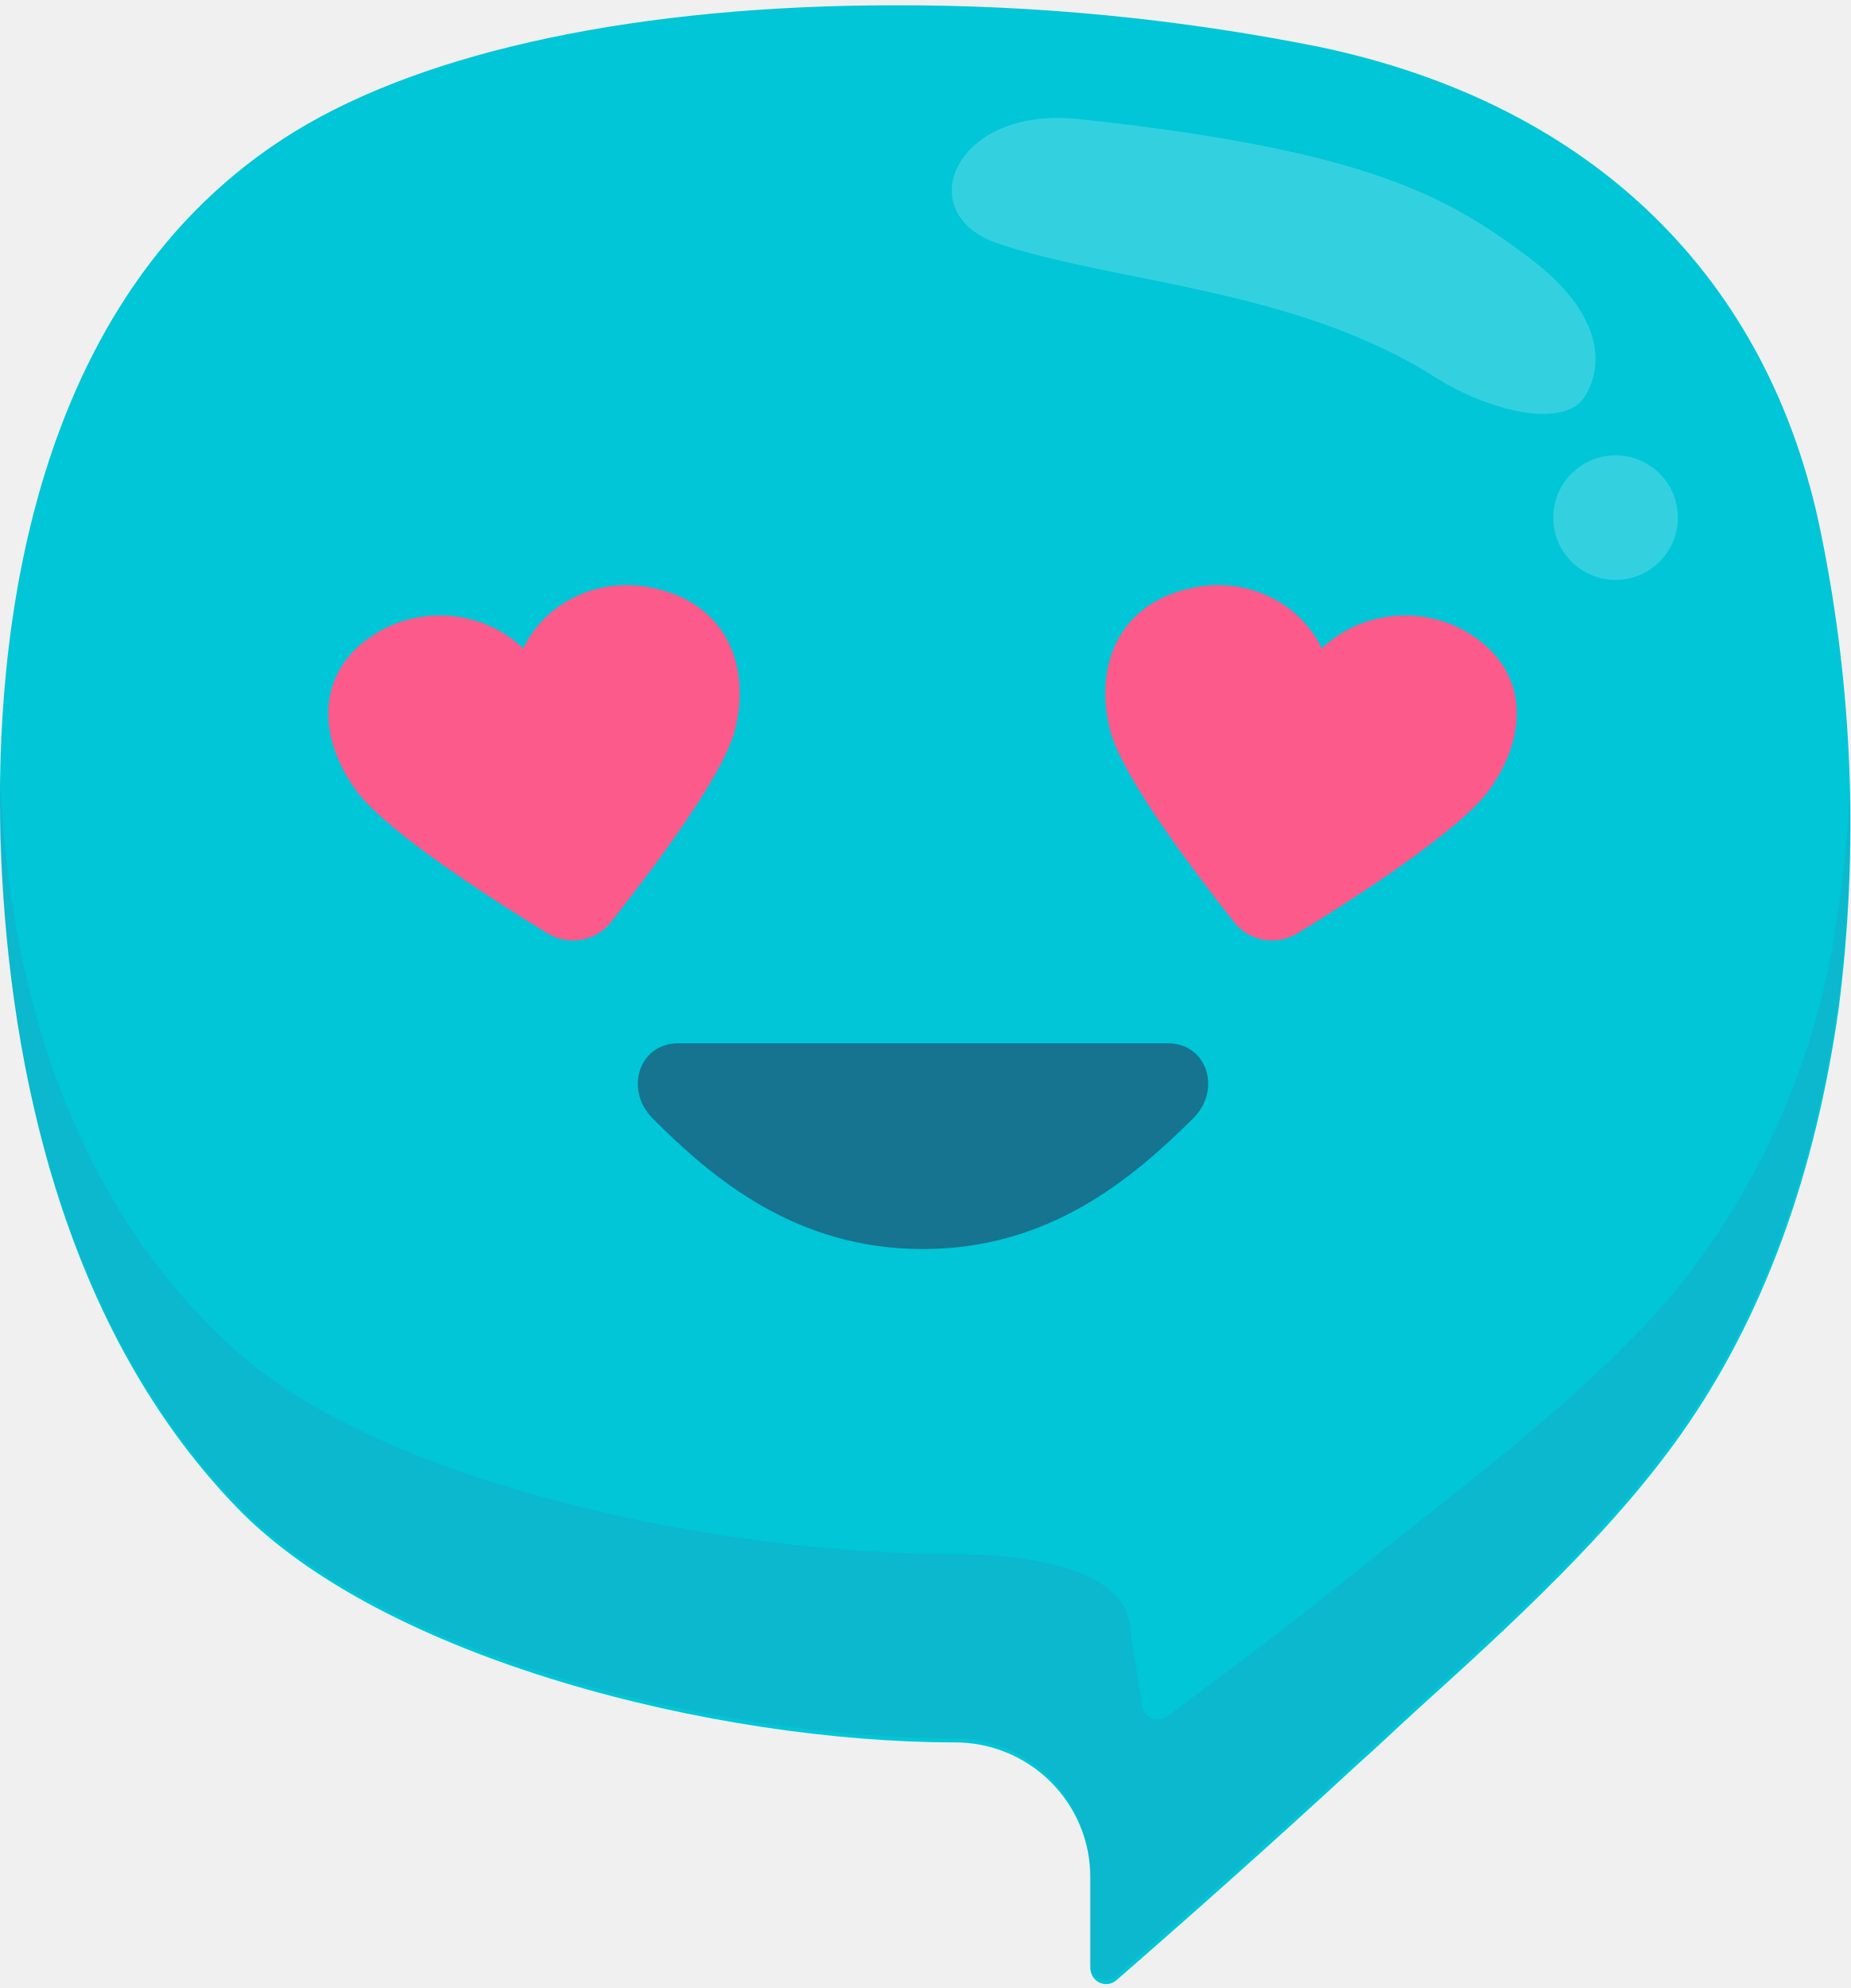
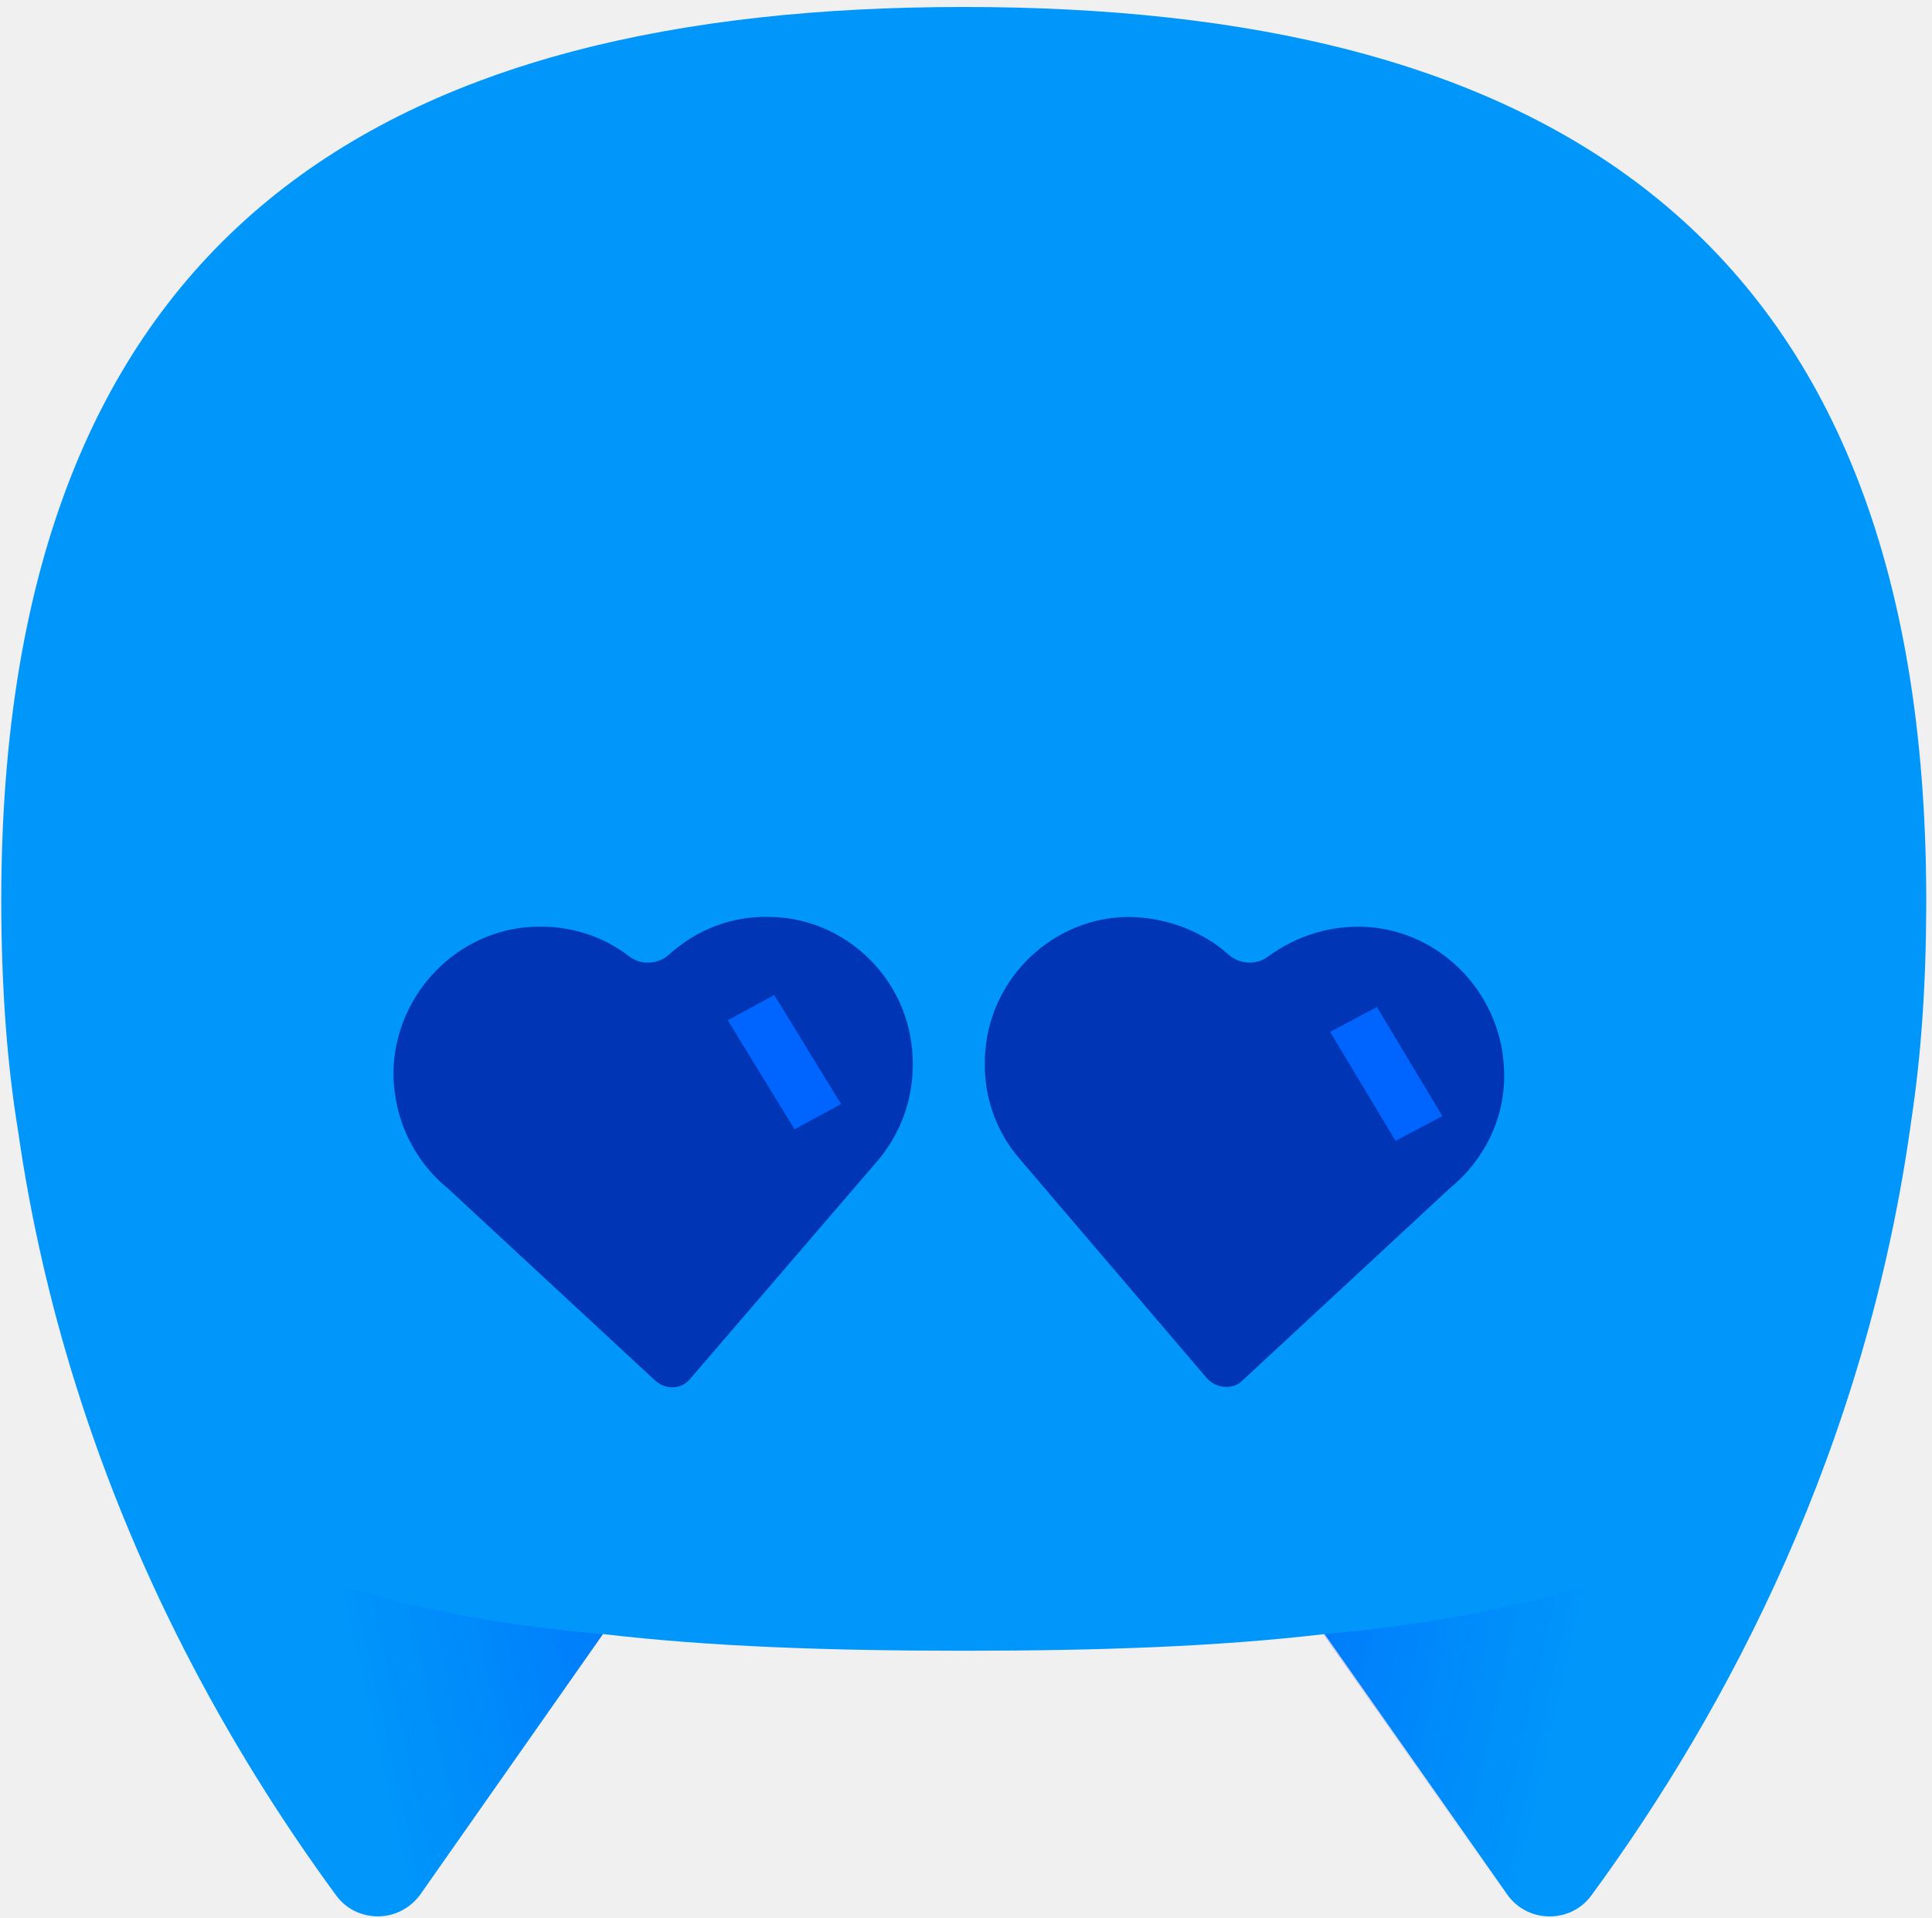
- <svg xmlns="http://www.w3.org/2000/svg" width="256" height="275" viewBox="0 0 256 275" fill="none">
-   <path d="M182.357 6.451C163.091 2.61 143.491 0.694 123.846 0.73C88.58 0.73 59.131 6.934 40.714 18.231C3.468 41.186 -0.732 89.391 0.089 116.088C0.934 143.702 7.33 182.154 32.7 208.465C53.048 229.586 99.008 240.979 132.005 241.028C134.468 241.008 136.91 241.476 139.192 242.403C141.473 243.33 143.549 244.698 145.301 246.43C147.053 248.161 148.445 250.221 149.398 252.492C150.352 254.763 150.848 257.2 150.857 259.662V272.287C150.857 272.703 150.976 273.111 151.202 273.462C151.427 273.813 151.748 274.091 152.127 274.264C152.507 274.437 152.927 274.497 153.34 274.438C153.752 274.378 154.139 274.201 154.454 273.928C165.099 264.659 176.395 254.617 187.547 244.31C190.275 241.897 193.075 239.217 195.875 236.659C209.248 224.589 223.079 211.868 232.662 198.254C243.862 182.371 251.128 162.578 254.386 139.429C257.166 117.631 256.35 95.525 251.972 73.99C244.852 38.29 220.134 14.32 182.357 6.451Z" fill="#00C6D7" />
-   <path opacity="0.25" d="M254.152 126.9C251.588 145.497 244.086 163.068 232.428 177.783C222.773 189.587 209.014 200.473 195.641 211.022C192.841 213.243 190.041 215.439 187.313 217.636C176.161 226.591 172.179 229.391 161.51 237.429C161.209 237.652 160.856 237.795 160.485 237.845C160.114 237.896 159.737 237.851 159.388 237.716C159.038 237.581 158.729 237.36 158.488 237.074C158.247 236.787 158.082 236.445 158.009 236.077L156.416 225.867C156.416 216.936 142.271 215.005 131.916 214.98C98.919 214.98 52.959 205.084 32.611 186.835C7.193 163.976 0.845 130.714 0 106.841C0 106.406 0 105.972 0 105.513C0 109.086 0 112.465 0 115.531C0.845 143.145 7.242 181.597 32.611 207.908C52.959 229.029 98.919 240.422 131.916 240.471C134.379 240.451 136.821 240.919 139.103 241.846C141.384 242.773 143.46 244.141 145.212 245.873C146.964 247.604 148.356 249.664 149.309 251.935C150.263 254.206 150.759 256.643 150.768 259.105V271.73C150.768 272.146 150.888 272.554 151.113 272.905C151.338 273.256 151.659 273.534 152.038 273.707C152.418 273.88 152.838 273.94 153.251 273.881C153.663 273.821 154.05 273.644 154.365 273.371C165.01 264.102 176.306 254.06 187.458 243.753C190.186 241.34 192.986 238.66 195.786 236.102C209.159 224.032 222.99 211.311 232.573 197.697C243.773 181.814 251.039 162.021 254.297 138.872C255.621 128.913 256.154 118.864 255.89 108.82C255.688 114.877 255.107 120.915 254.152 126.9Z" fill="#2D91AF" />
-   <path opacity="0.2" d="M137.987 33.656C153.966 39.111 179.263 39.811 198.767 52.315C206.008 56.853 216.388 59.411 219.236 54.873C222.085 50.335 221.529 43.19 211.729 35.78C200.505 27.331 189.498 20.766 149.235 16.469C132.025 14.586 125.893 29.528 137.987 33.656Z" fill="white" />
-   <path opacity="0.2" d="M223.509 80.218C228.269 80.218 232.127 76.359 232.127 71.6C232.127 66.841 228.269 62.983 223.509 62.983C218.75 62.983 214.892 66.841 214.892 71.6C214.892 76.359 218.75 80.218 223.509 80.218Z" fill="white" />
-   <path fill-rule="evenodd" clip-rule="evenodd" d="M52.429 87.368C55.549 85.573 59.211 84.827 62.829 85.249C66.447 85.67 69.812 87.235 72.387 89.693C73.9 86.543 76.511 83.99 79.775 82.465C83.04 80.941 86.758 80.54 90.298 81.33C100.258 83.355 103.919 91.793 101.714 100.831C100.14 107.356 89.905 120.744 84.394 127.719C83.389 128.934 81.945 129.749 80.344 130.006C78.744 130.262 77.1 129.942 75.733 129.107C67.86 124.269 53.137 114.819 49.161 109.194C43.611 101.393 43.847 92.356 52.429 87.368Z" fill="#FB5A8B" />
-   <path fill-rule="evenodd" clip-rule="evenodd" d="M202.825 87.368C199.704 85.573 196.042 84.827 192.424 85.249C188.806 85.67 185.441 87.235 182.866 89.693C181.353 86.543 178.743 83.99 175.478 82.465C172.213 80.941 168.495 80.54 164.955 81.33C154.996 83.355 151.335 91.793 153.539 100.831C155.114 107.356 165.349 120.744 170.86 127.719C171.865 128.934 173.308 129.749 174.909 130.006C176.51 130.262 178.154 129.942 179.52 129.107C187.393 124.269 202.116 114.819 206.092 109.194C211.642 101.393 211.406 92.356 202.825 87.368Z" fill="#FB5A8B" />
-   <path d="M161.574 144.322H93.83C88.37 144.322 86.386 150.764 90.25 154.671C98.724 163.157 110.187 172.781 127.676 172.781C145.166 172.781 156.628 163.079 165.103 154.671C169.018 150.764 167.034 144.322 161.574 144.322Z" fill="#167491" />
+ <svg xmlns="http://www.w3.org/2000/svg" width="277" height="275" viewBox="0 0 277 275" fill="none">
+   <path fill-rule="evenodd" clip-rule="evenodd" d="M189.909 234.295C174.671 236.097 157.424 236.686 138.179 236.686C118.935 236.686 101.689 236.096 86.452 234.292L86.438 234.314L60.252 271.649C58.737 273.71 56.466 274.771 54.194 274.771C51.923 274.771 49.651 273.772 48.2 271.774C34.192 252.67 19.995 227.946 10.719 198.103C7.201 186.807 4.4 174.803 2.583 162.11C0.991 152.396 0.19 141.447 0.182 129.113C0.182 32.092 56.34 1 138.179 1C219.909 1 276.026 32.009 276.175 128.726C276.176 128.855 276.176 128.984 276.176 129.113C276.176 129.445 276.175 129.777 276.174 130.109C276.135 141.351 275.428 151.431 274.055 160.467C267.645 207.45 247.708 245.123 228.158 271.773C225.192 275.831 219.009 275.769 216.106 271.648L189.92 234.313C189.916 234.307 189.913 234.301 189.909 234.295Z" fill="#0096FA" />
+   <path d="M12.738 204.345C22.456 233.126 36.905 256.352 48.2 271.773C51.165 275.831 57.349 275.768 60.252 271.648L86.438 234.313C50.534 231.191 23.718 220.889 12.738 204.345Z" fill="url(#paint0_linear_10339_4533)" />
+   <path d="M263.414 204.345C253.696 233.126 239.247 256.352 227.952 271.773C224.986 275.831 218.803 275.768 215.9 271.648L189.714 234.313C225.617 231.191 252.434 220.889 263.414 204.345Z" fill="url(#paint1_linear_10339_4533)" />
+   <path d="M126.077 166.136C129.458 161.991 131.335 156.528 130.772 150.5C129.833 139.95 121.007 131.661 110.491 131.473C104.857 131.284 99.787 133.356 95.844 136.936C94.341 138.254 91.9 138.443 90.21 137.124C86.079 133.922 80.82 132.415 75.187 132.98C64.671 134.11 56.596 143.153 56.408 153.703C56.408 160.485 59.413 166.513 64.295 170.469L93.966 197.974C95.468 199.293 97.721 199.293 99.036 197.597L126.077 166.136Z" fill="#0035B5" />
+   <path d="M146.171 166.136L173.024 197.597C174.339 199.104 176.78 199.293 178.095 197.974L207.765 170.469C212.647 166.513 215.84 160.485 215.652 153.703C215.464 143.153 207.389 134.11 196.873 132.98C191.24 132.415 185.982 134.11 181.85 137.124C180.16 138.443 177.719 138.254 176.217 136.936C172.461 133.545 167.203 131.473 161.569 131.473C151.053 131.661 142.227 139.95 141.288 150.5C140.725 156.528 142.603 161.992 146.171 166.136Z" fill="#0035B5" />
+   <path fill-rule="evenodd" clip-rule="evenodd" d="M111.011 142.659L120.588 158.296L113.913 161.92L104.336 146.283L111.011 142.659Z" fill="#0065FF" />
+   <path fill-rule="evenodd" clip-rule="evenodd" d="M197.41 144.382L206.799 160.018L200.092 163.588L190.702 147.952L197.41 144.382Z" fill="#0065FF" />
+   <defs>
+     <linearGradient id="paint0_linear_10339_4533" x1="87.987" y1="227.537" x2="16.156" y2="243.812" gradientUnits="userSpaceOnUse">
+       <stop offset="0.011" stop-color="#0012FF" stop-opacity="0.2" />
+       <stop offset="0.52" stop-color="#0012FF" stop-opacity="0" />
+     </linearGradient>
+     <linearGradient id="paint1_linear_10339_4533" x1="188.164" y1="227.537" x2="259.996" y2="243.812" gradientUnits="userSpaceOnUse">
+       <stop offset="0.011" stop-color="#0012FF" stop-opacity="0.2" />
+       <stop offset="0.52" stop-color="#0012FF" stop-opacity="0" />
+     </linearGradient>
+   </defs>
</svg>
